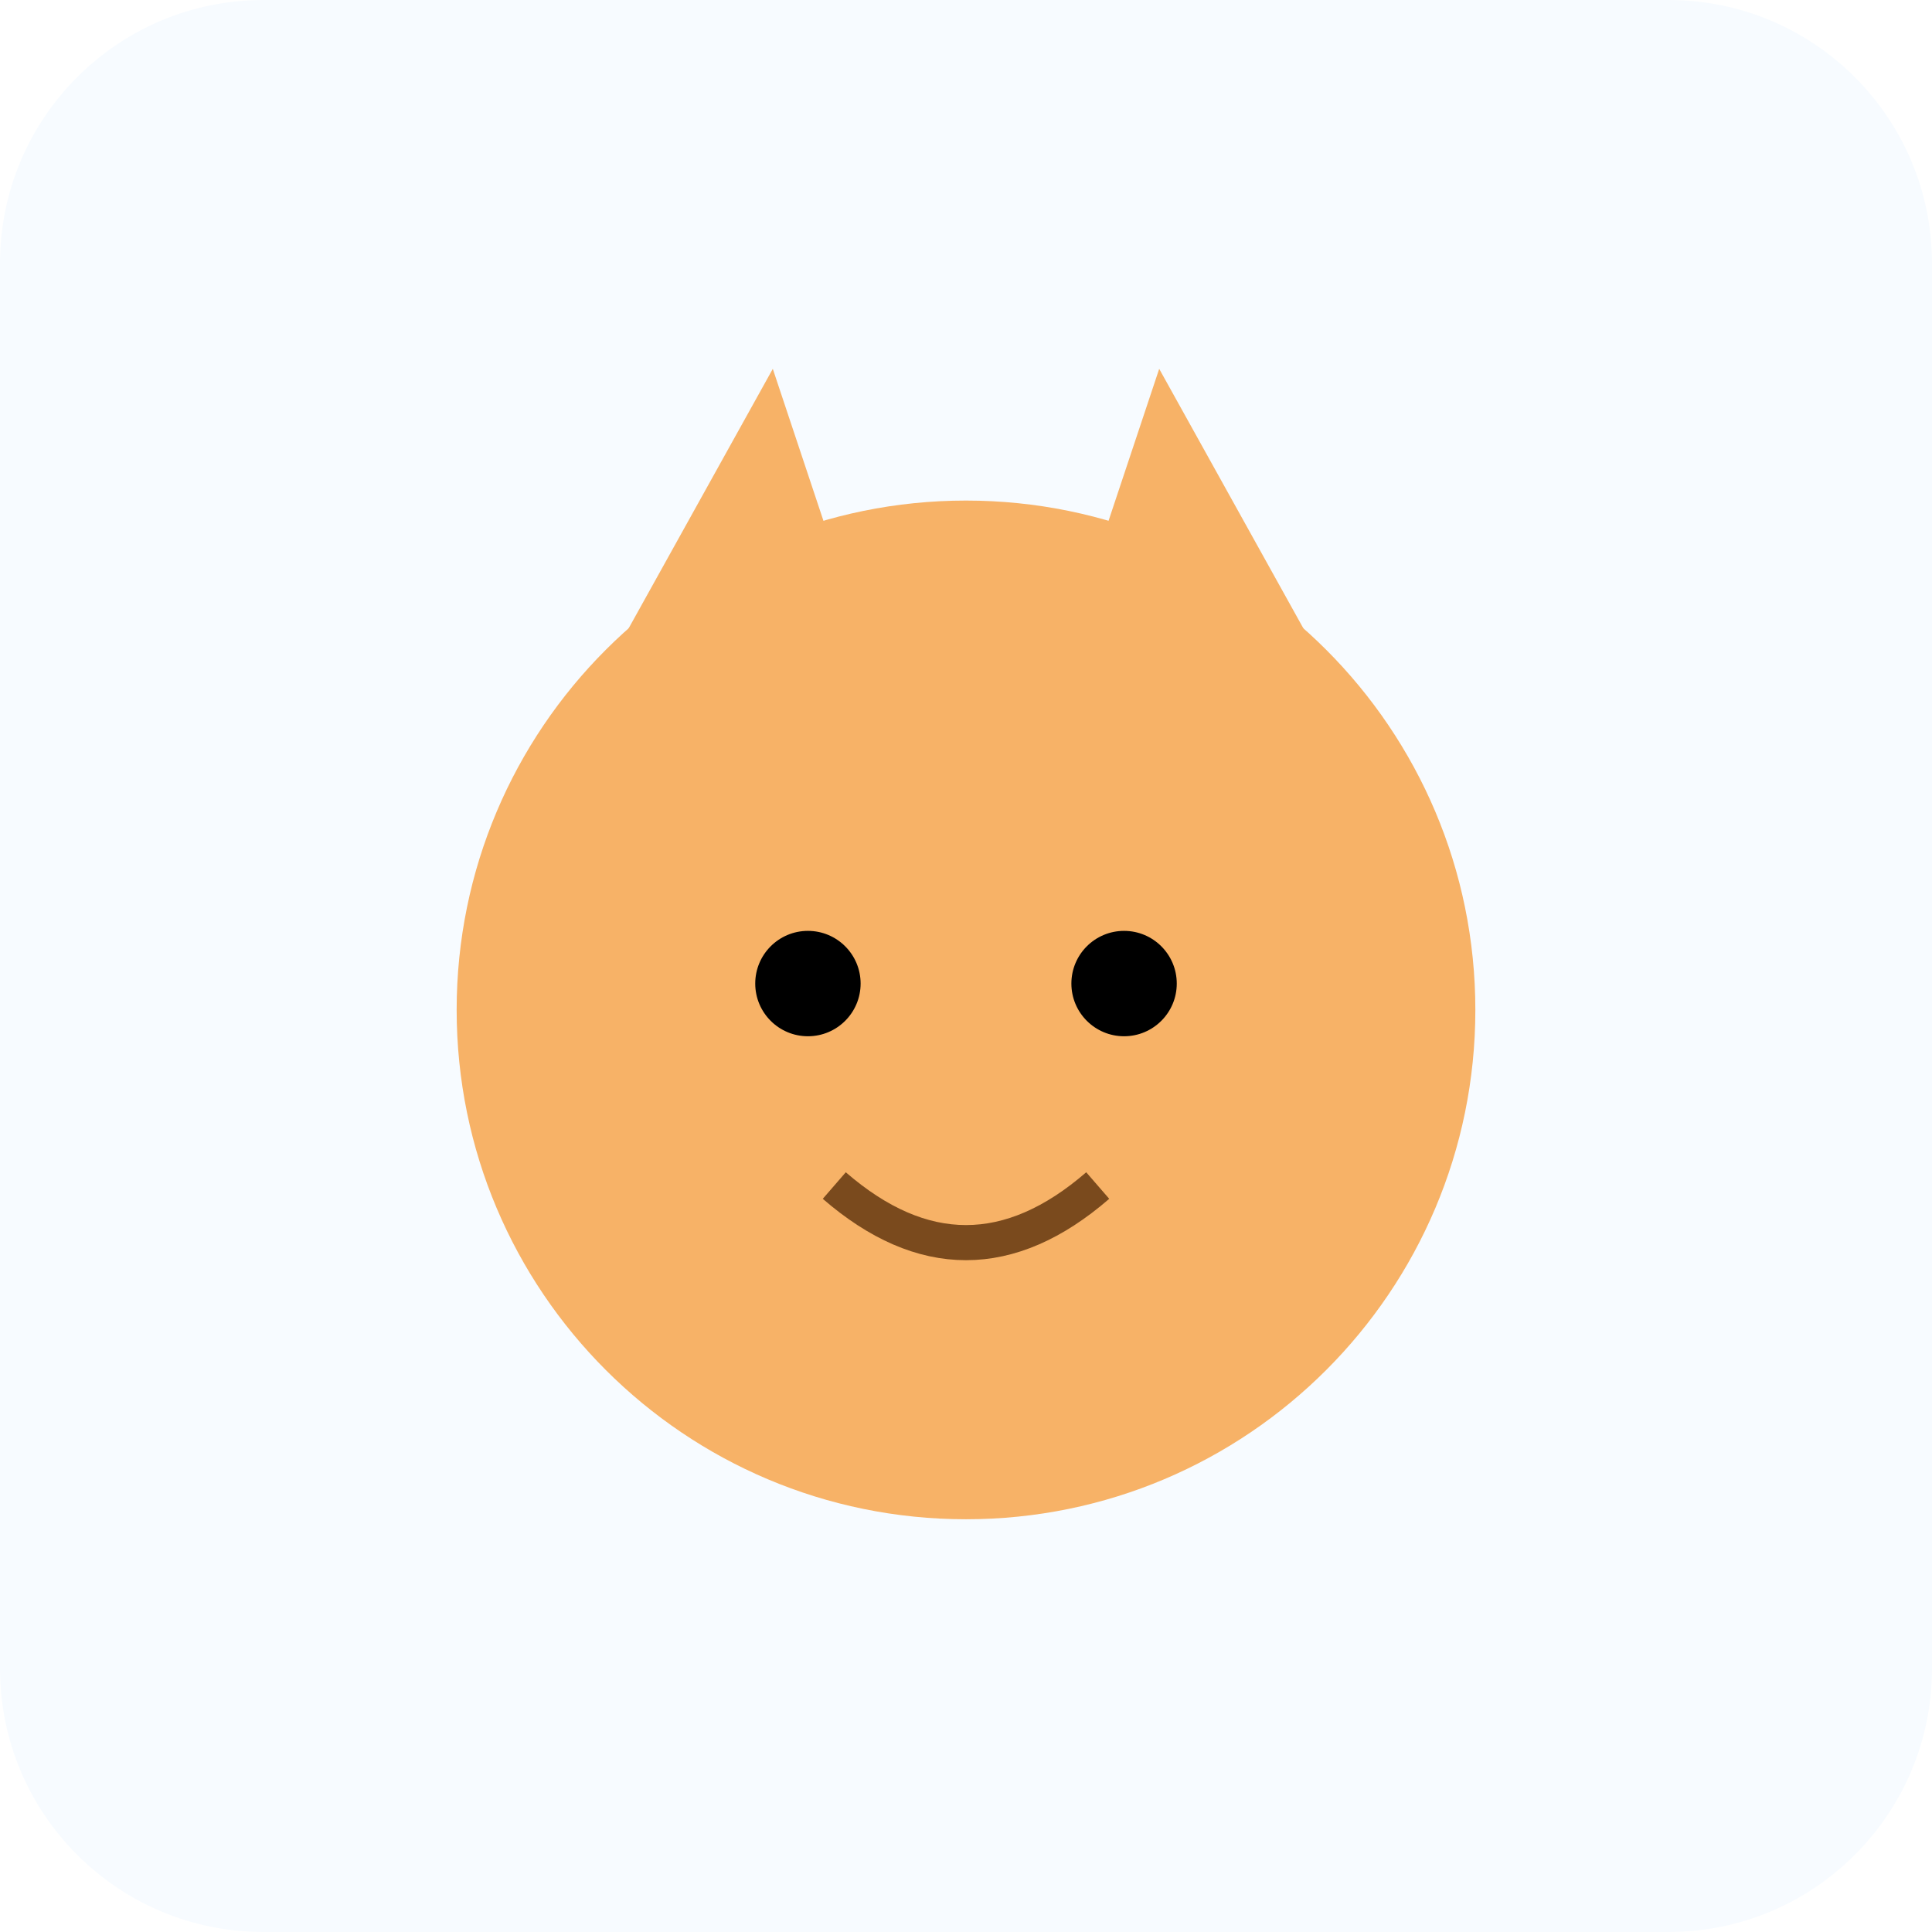
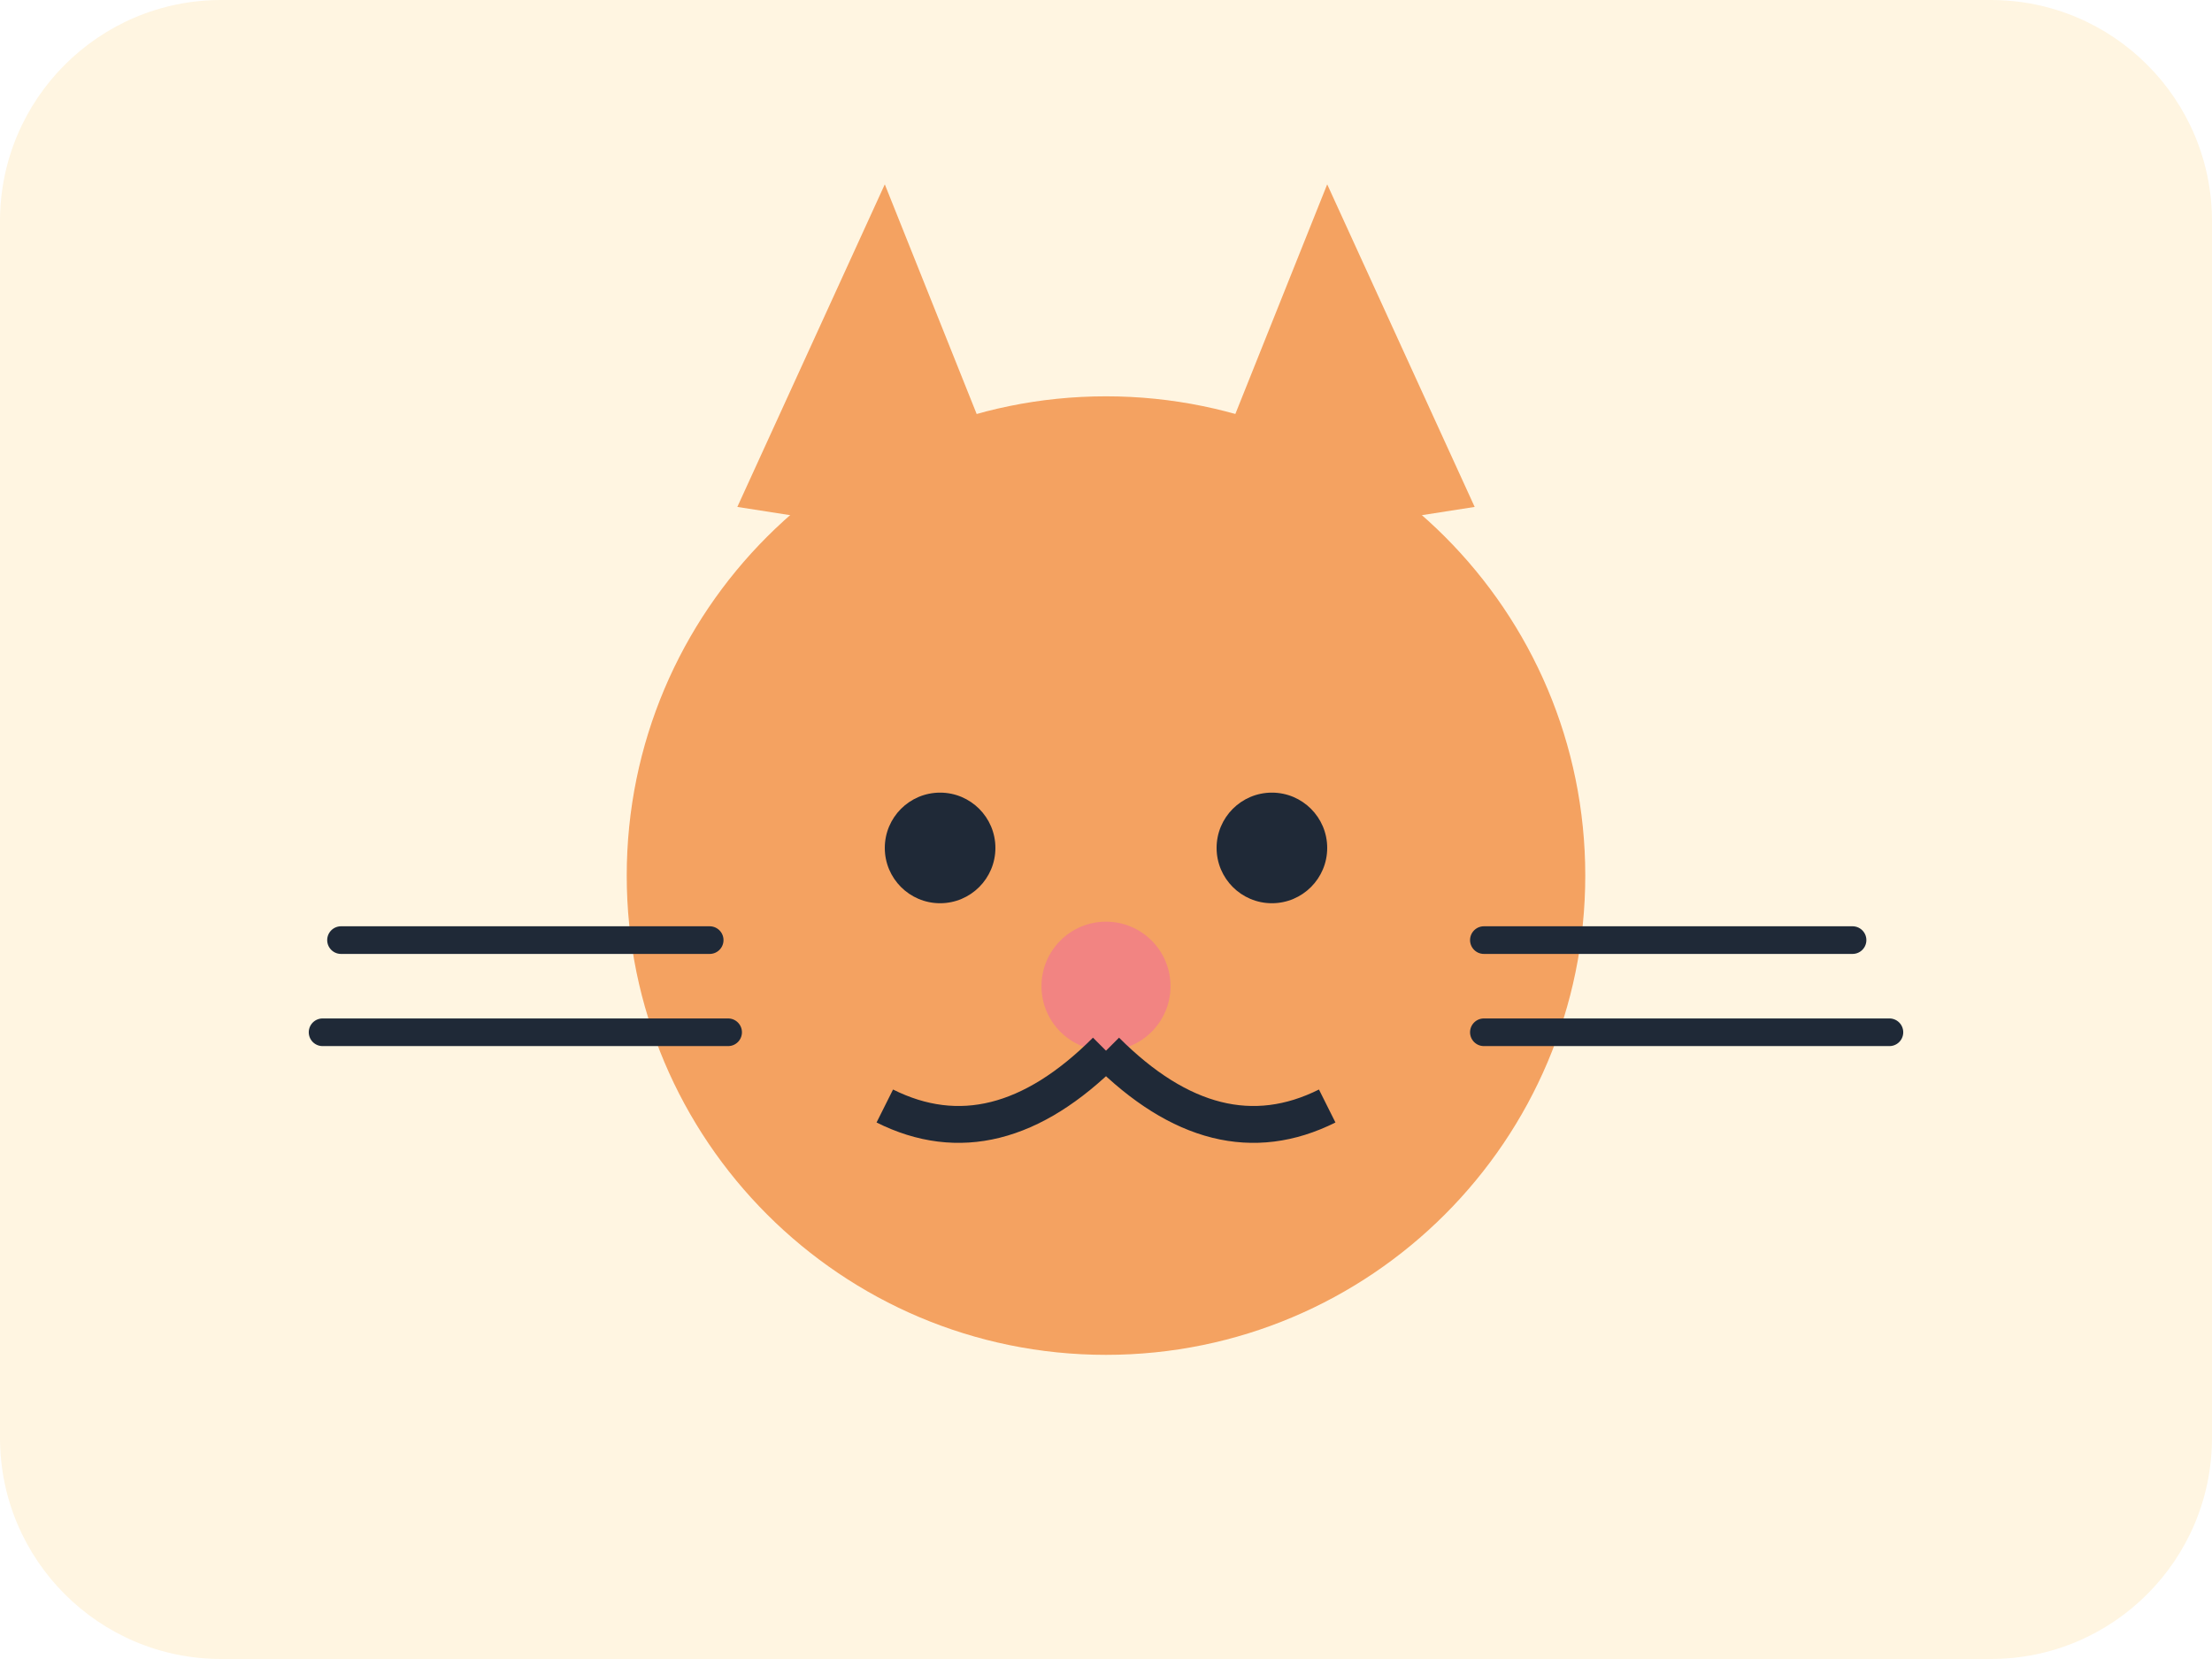
- <svg xmlns="http://www.w3.org/2000/svg" width="220" height="220" viewBox="0 0 220 220">
-   <rect width="220" height="220" rx="30" fill="#f7fbff" />
-   <circle cx="110" cy="115" r="58" fill="#f7b267" />
-   <polygon points="68,78 88,42 102,84" fill="#f7b267" />
-   <polygon points="118,84 132,42 152,78" fill="#f7b267" />
-   <circle cx="92" cy="112" r="6" />
-   <circle cx="128" cy="112" r="6" />
-   <path d="M95 135 Q110 148 125 135" stroke="#7a4a1d" stroke-width="4" fill="none" />
+ <svg xmlns="http://www.w3.org/2000/svg" width="240" height="180" viewBox="0 0 240 180">
+   <rect width="240" height="180" rx="24" fill="#FFF5E1" />
+   <circle cx="120" cy="95" r="52" fill="#F4A261" />
+   <polygon points="80,55 96,20 112,60" fill="#F4A261" />
+   <polygon points="128,60 144,20 160,55" fill="#F4A261" />
+   <circle cx="102" cy="92" r="6" fill="#1F2937" />
+   <circle cx="138" cy="92" r="6" fill="#1F2937" />
+   <circle cx="120" cy="107" r="7" fill="#F28482" />
+   <path d="M120 114 Q108 126 96 120" stroke="#1F2937" stroke-width="4" fill="none" />
+   <path d="M120 114 Q132 126 144 120" stroke="#1F2937" stroke-width="4" fill="none" />
+   <path d="M77 102 H37 M79 112 H35 M161 102 H201 M161 112 H205" stroke="#1F2937" stroke-width="3" stroke-linecap="round" />
</svg>
